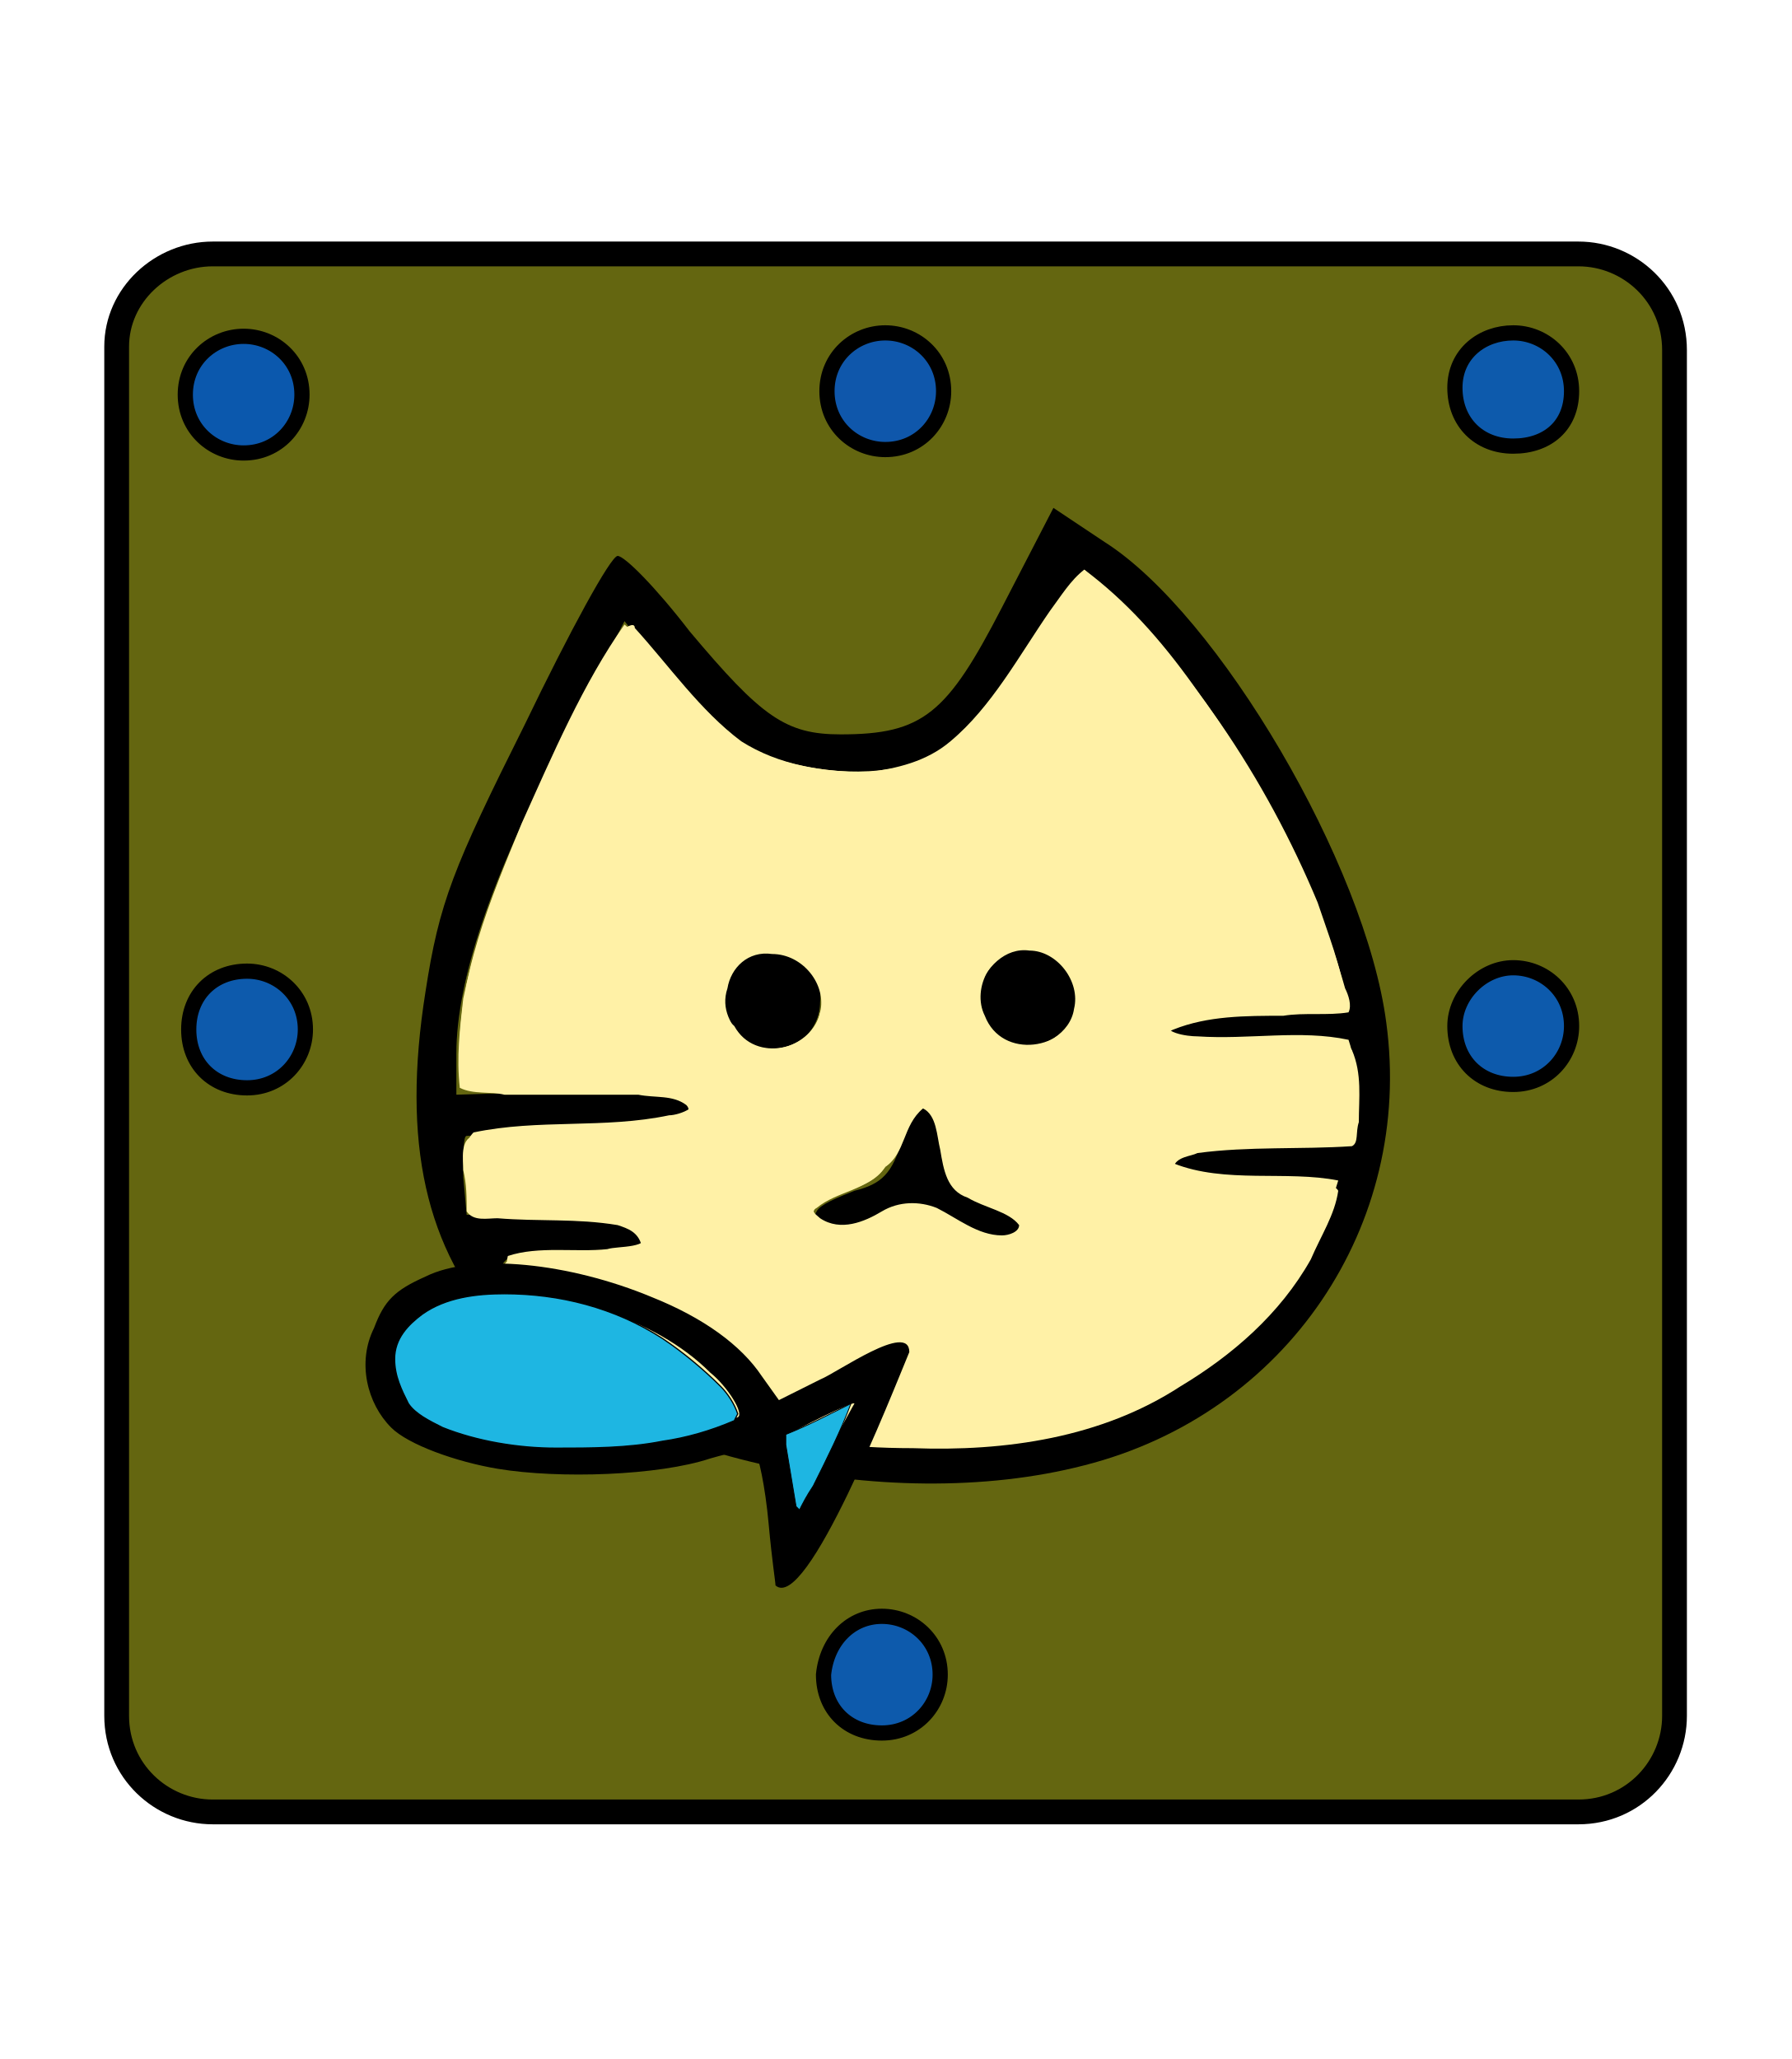
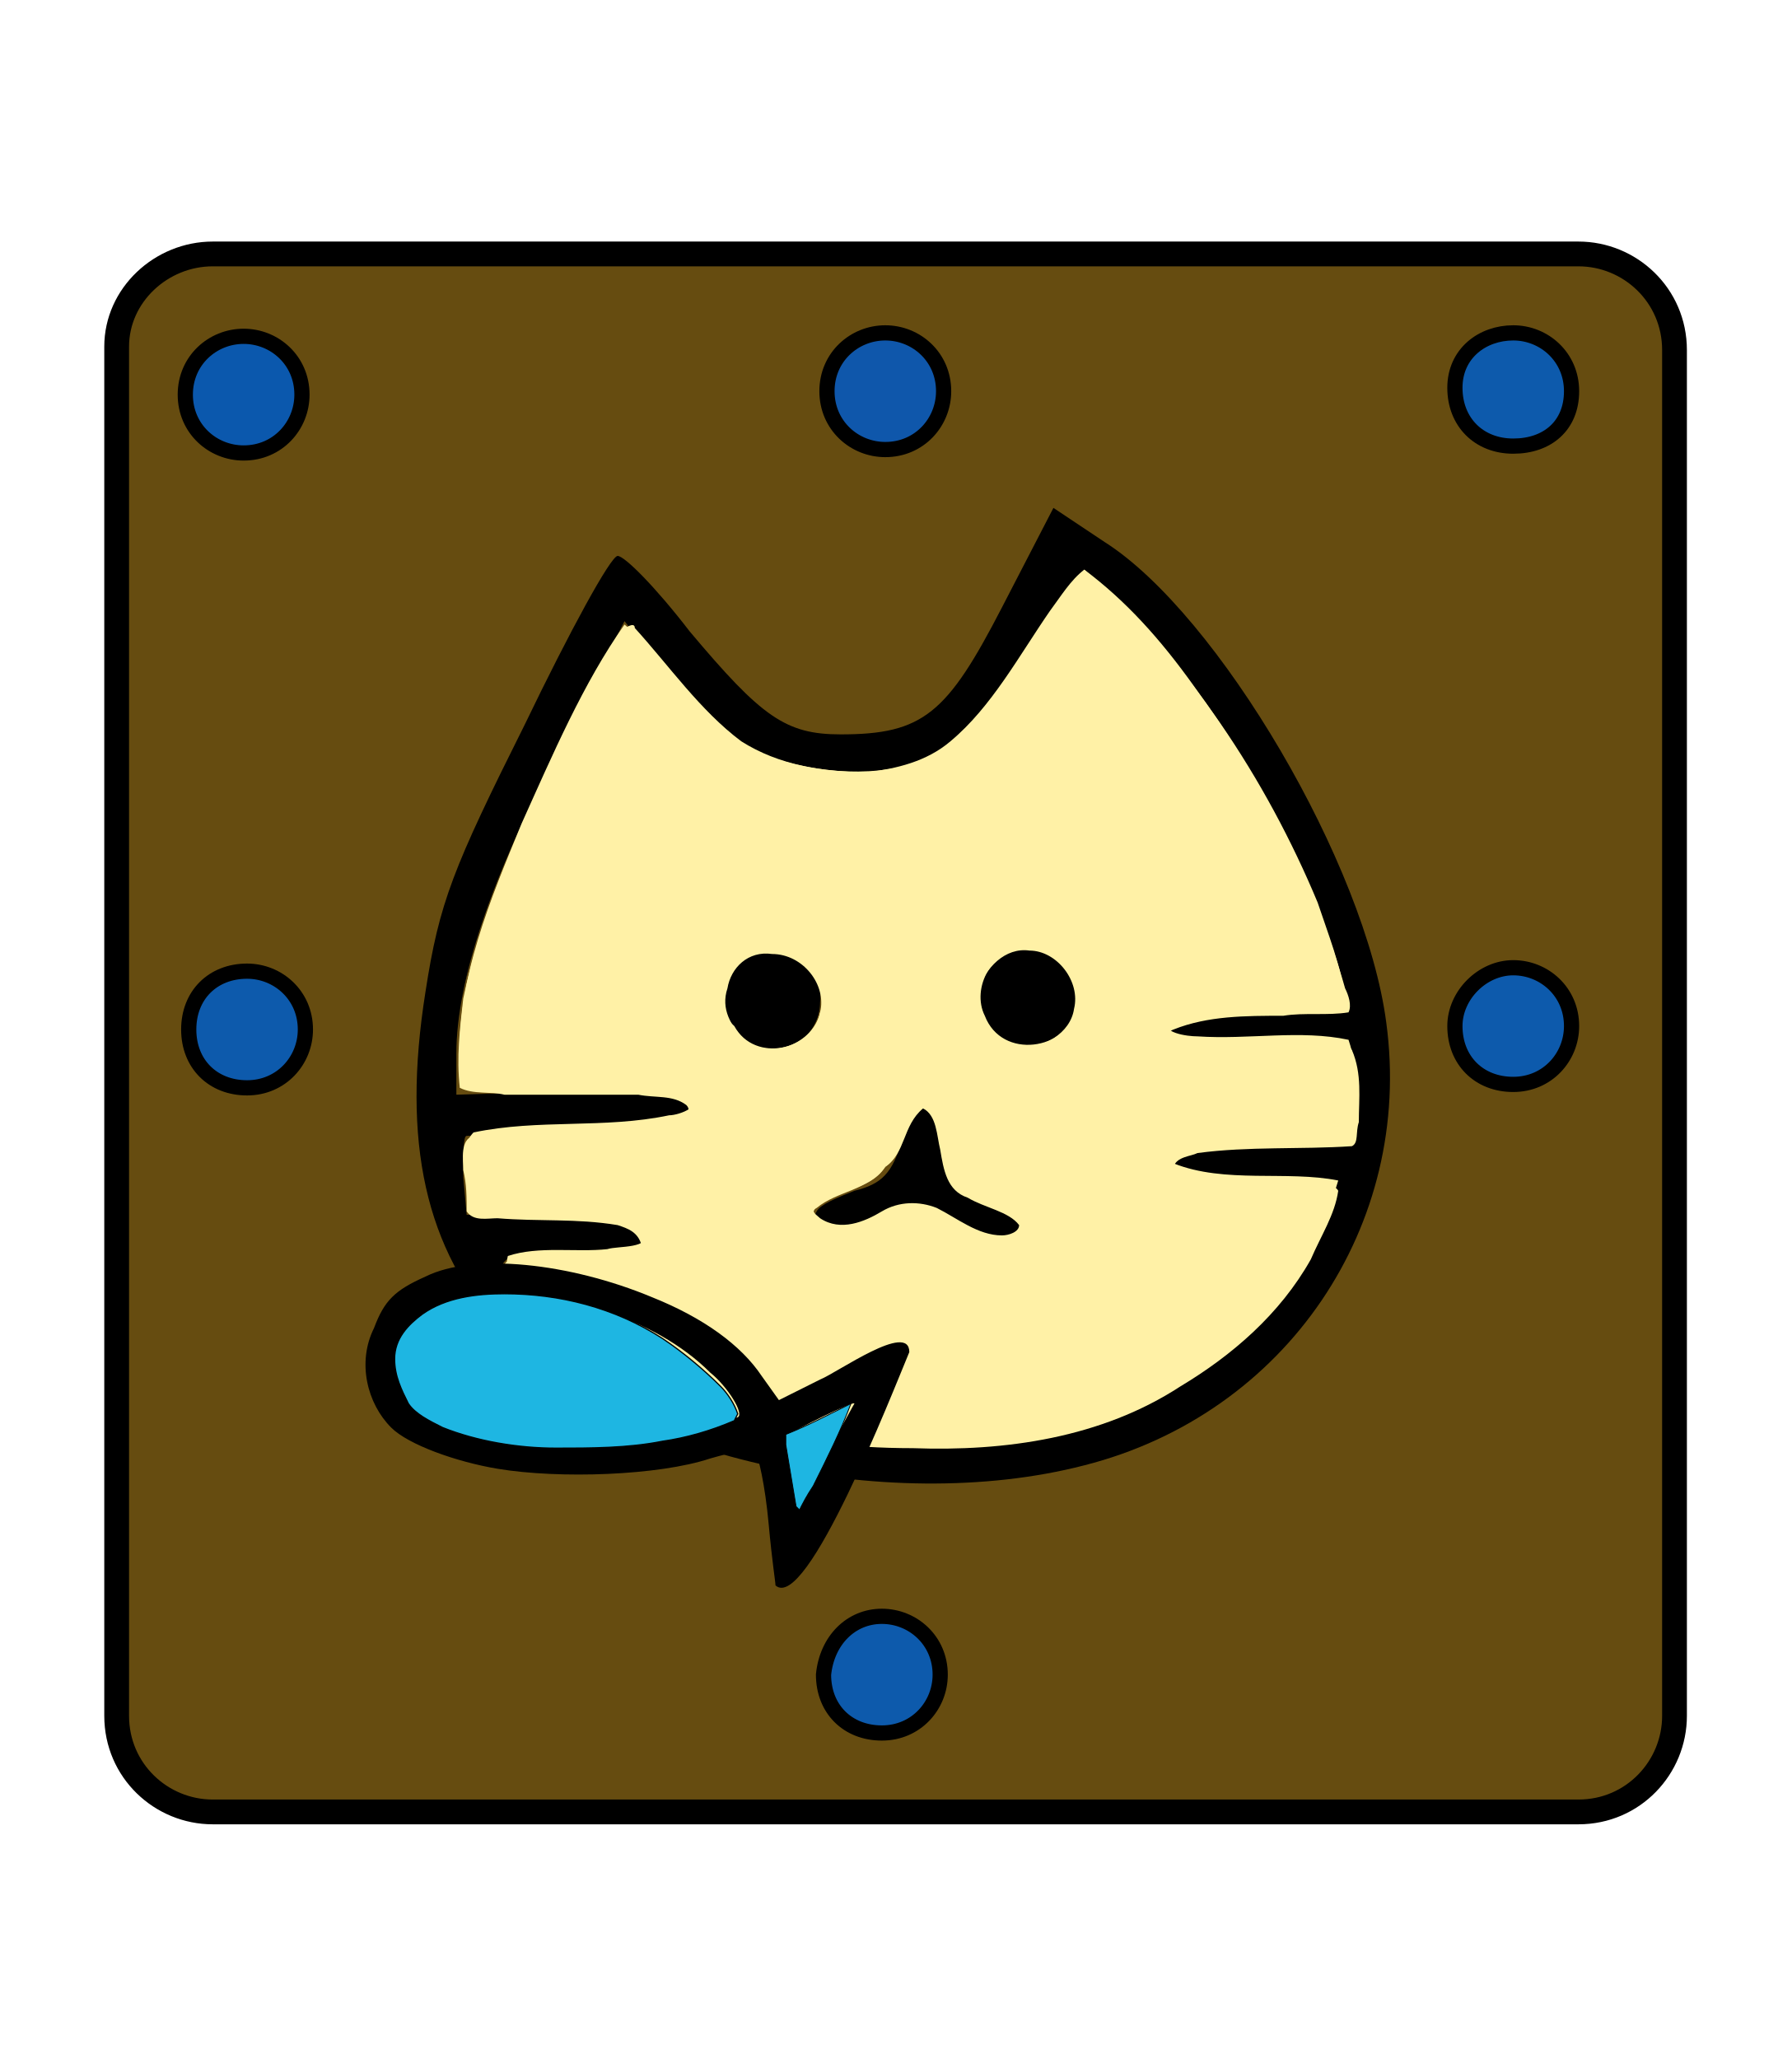
<svg xmlns="http://www.w3.org/2000/svg" version="1.1" id="svg4905" x="0px" y="0px" width="52.2px" height="60px" viewBox="0 0 52.2 60" style="enable-background:new 0 0 52.2 60;" xml:space="preserve">
  <defs id="defs56">
	
	
	
	
	
	
	
	
	
	
	
	
	
	
	
	
	
	
	
	
	
	
	
	
</defs>
  <style type="text/css" id="style2">
	.st0{fill:#A3D6A6;}
	.st1{fill:none;stroke:#000000;stroke-width:0.722;stroke-linecap:square;stroke-miterlimit:5.206;}
	.st2{fill:#0B58AD;}
	.st3{fill:none;stroke:#000000;stroke-width:0.443;stroke-linecap:square;stroke-miterlimit:5.206;}
	.st4{fill:#0F57AB;}
	.st5{fill:#0D5AAC;}
	.st6{fill:#FFF1A6;}
	.st7{fill:#1EB6E2;}
	.st8{fill:none;stroke:#000000;stroke-width:2.477849e-02;stroke-linecap:square;stroke-miterlimit:10;}
	.st9{fill:none;stroke:#000000;stroke-width:3.504208e-02;stroke-linecap:square;stroke-miterlimit:10;}
</style>
-   <path style="fill:#646610;fill-opacity:1" id="path5" d="M 6.2,7.4 H 46 c 1.5,0 2.8,1.2 2.8,2.8 V 50 c 0,1.5 -1.2,2.8 -2.8,2.8 H 6.2 C 4.7,52.8 3.4,51.6 3.4,50 V 10.1 C 3.4,8.6 4.7,7.4 6.2,7.4 Z" class="st0" />
+   <path style="fill:#664c10;fill-opacity:1" id="path5" d="M 6.2,7.4 H 46 c 1.5,0 2.8,1.2 2.8,2.8 V 50 c 0,1.5 -1.2,2.8 -2.8,2.8 H 6.2 C 4.7,52.8 3.4,51.6 3.4,50 V 10.1 C 3.4,8.6 4.7,7.4 6.2,7.4 Z" class="st0" />
  <path style="fill:none;stroke:#000000;stroke-width:0.722;stroke-linecap:square;stroke-miterlimit:5.206" id="path7" d="M 6.2,7.4 H 46 c 1.5,0 2.8,1.2 2.8,2.8 V 50 c 0,1.5 -1.2,2.8 -2.8,2.8 H 6.2 C 4.7,52.8 3.4,51.6 3.4,50 V 10.1 C 3.4,8.6 4.7,7.4 6.2,7.4 Z" class="st1" />
  <path style="fill:#0b58ad" id="path9" d="m 7.1,9.8 c 0.9,0 1.7,0.7 1.7,1.7 0,0.9 -0.7,1.7 -1.7,1.7 -0.9,0 -1.7,-0.7 -1.7,-1.7 0,-1 0.8,-1.7 1.7,-1.7 z" class="st2" />
  <path style="fill:none;stroke:#000000;stroke-width:0.443;stroke-linecap:square;stroke-miterlimit:5.206" id="path11" d="m 7.1,9.8 c 0.9,0 1.7,0.7 1.7,1.7 0,0.9 -0.7,1.7 -1.7,1.7 -0.9,0 -1.7,-0.7 -1.7,-1.7 0,-1 0.8,-1.7 1.7,-1.7 z" class="st3" />
  <path style="fill:#0f57ab" id="path13" d="m 25.8,9.7 c 0.9,0 1.7,0.7 1.7,1.7 0,0.9 -0.7,1.7 -1.7,1.7 -0.9,0 -1.7,-0.7 -1.7,-1.7 0,-1 0.8,-1.7 1.7,-1.7 z" class="st4" />
  <path style="fill:none;stroke:#000000;stroke-width:0.443;stroke-linecap:square;stroke-miterlimit:5.206" id="path15" d="m 25.8,9.7 c 0.9,0 1.7,0.7 1.7,1.7 0,0.9 -0.7,1.7 -1.7,1.7 -0.9,0 -1.7,-0.7 -1.7,-1.7 0,-1 0.8,-1.7 1.7,-1.7 z" class="st3" />
  <path style="fill:#0d5aac" id="path17" d="m 44.1,9.7 c 0.9,0 1.7,0.7 1.7,1.7 0,1 -0.7,1.6 -1.7,1.6 -1,0 -1.7,-0.7 -1.7,-1.7 0,-1 0.8,-1.6 1.7,-1.6 z" class="st5" />
  <path style="fill:none;stroke:#000000;stroke-width:0.443;stroke-linecap:square;stroke-miterlimit:5.206" id="path19" d="m 44.1,9.7 c 0.9,0 1.7,0.7 1.7,1.7 0,1 -0.7,1.6 -1.7,1.6 -1,0 -1.7,-0.7 -1.7,-1.7 0,-1 0.8,-1.6 1.7,-1.6 z" class="st3" />
  <path style="fill:#0d5aac" id="path21" d="m 7.2,28.3 c 0.9,0 1.7,0.7 1.7,1.7 0,0.9 -0.7,1.7 -1.7,1.7 -1,0 -1.7,-0.7 -1.7,-1.7 0,-1 0.7,-1.7 1.7,-1.7 z" class="st5" />
  <path style="fill:none;stroke:#000000;stroke-width:0.443;stroke-linecap:square;stroke-miterlimit:5.206" id="path23" d="m 7.2,28.3 c 0.9,0 1.7,0.7 1.7,1.7 0,0.9 -0.7,1.7 -1.7,1.7 -1,0 -1.7,-0.7 -1.7,-1.7 0,-1 0.7,-1.7 1.7,-1.7 z" class="st3" />
  <path style="fill:#0d5aac" id="path25" d="m 44.1,28.2 c 0.9,0 1.7,0.7 1.7,1.7 0,0.9 -0.7,1.7 -1.7,1.7 -1,0 -1.7,-0.7 -1.7,-1.7 0,-0.9 0.8,-1.7 1.7,-1.7 z" class="st5" />
  <path style="fill:none;stroke:#000000;stroke-width:0.443;stroke-linecap:square;stroke-miterlimit:5.206" id="path27" d="m 44.1,28.2 c 0.9,0 1.7,0.7 1.7,1.7 0,0.9 -0.7,1.7 -1.7,1.7 -1,0 -1.7,-0.7 -1.7,-1.7 0,-0.9 0.8,-1.7 1.7,-1.7 z" class="st3" />
  <path style="fill:#0d5aac" id="path29" d="m 25.7,47.1 c 0.9,0 1.7,0.7 1.7,1.7 0,0.9 -0.7,1.7 -1.7,1.7 -1,0 -1.7,-0.7 -1.7,-1.7 0.1,-1 0.8,-1.7 1.7,-1.7 z" class="st5" />
  <path style="fill:none;stroke:#000000;stroke-width:0.443;stroke-linecap:square;stroke-miterlimit:5.206" id="path31" d="m 25.7,47.1 c 0.9,0 1.7,0.7 1.7,1.7 0,0.9 -0.7,1.7 -1.7,1.7 -1,0 -1.7,-0.7 -1.7,-1.7 0.1,-1 0.8,-1.7 1.7,-1.7 z" class="st3" />
  <path id="path33" d="m 14.6,38.8 c -2.2,-2.4 -2.9,-5.5 -2.2,-9.9 0.4,-2.6 0.8,-3.6 2.9,-7.8 1.3,-2.7 2.5,-4.9 2.7,-4.9 0.2,0 1.1,0.9 2.1,2.2 2.1,2.5 2.8,3 4.4,3 2.4,0 3.1,-0.6 4.7,-3.7 l 1.5,-2.9 1.5,1 c 3.3,2.1 7.6,9.4 8.2,14 0.8,5.9 -2.9,11.4 -8.8,12.9 -5.8,1.5 -13.7,-0.3 -17,-3.9 z M 25.1,42 c 4.5,0.3 7.3,-0.3 10,-2.2 1.7,-1.2 2.4,-2 3.1,-3.4 0.5,-1 0.8,-1.9 0.7,-1.9 -0.1,-0.1 -1.2,-0.1 -2.5,-0.1 -2.2,0 -3,-0.4 -2.1,-0.9 0.2,-0.1 1.4,-0.2 2.6,-0.2 1.2,0 2.3,0 2.4,0 0.3,-0.1 0.2,-2.7 -0.1,-2.8 -0.1,-0.1 -1.2,-0.1 -2.5,0 -1.2,0.1 -2.4,0 -2.6,-0.1 -0.9,-0.4 0,-0.8 2.5,-0.9 l 2.6,-0.1 -0.6,-1.9 c -0.8,-2.7 -3.3,-7 -5.2,-8.9 -0.9,-0.9 -1.7,-1.7 -1.8,-1.8 -0.1,-0.1 -0.9,1 -1.8,2.4 -1.8,2.9 -2.8,3.6 -5.2,3.5 -2.3,-0.1 -3.3,-0.7 -5,-2.8 l -1.4,-1.8 -1.9,3.7 c -2,3.8 -3,6.8 -3,8.9 v 1.2 l 3.3,-0.1 c 1.8,0 3.4,0.1 3.5,0.3 0.4,0.6 -0.3,0.8 -3.4,0.9 -1.6,0 -3,0.1 -3.1,0.1 -0.1,0 -0.1,0.5 -0.1,1.2 l 0.1,1.1 h 2.1 c 2.3,0 3.3,0.3 2.9,1 -0.1,0.2 -1,0.3 -1.9,0.2 -2.2,-0.3 -2.6,0.2 -1.5,1.5 1.5,1.7 6.2,3.6 9.9,3.9 z m -1.3,-6.7 c 0.1,-0.2 0.6,-0.4 1.1,-0.6 0.8,-0.2 1.1,-0.5 1.4,-1.5 0.4,-1.5 1,-1.4 1.2,0.3 0.1,1 0.3,1.2 1.4,1.6 0.9,0.3 1.2,0.5 1,0.9 -1.6,1.1 -2.4,-2 -4.3,-0.3 -1.1,0.4 -2.1,0.1 -1.8,-0.4 z" />
  <path id="path35" d="m 22.5,27.7 c 0.8,0 1.5,0.7 1.4,1.5 0,0.8 -0.7,1.5 -1.5,1.4 -0.8,0 -1.5,-0.7 -1.4,-1.5 0,-0.8 0.7,-1.4 1.5,-1.4 z" />
  <path id="path37" d="m 30,27.6 c 0.8,0 1.5,0.7 1.4,1.5 0,0.8 -0.7,1.5 -1.5,1.4 -0.8,0 -1.5,-0.7 -1.4,-1.5 0,-0.8 0.7,-1.4 1.5,-1.4 z" />
  <path style="fill:#fff1a6" id="path39" d="m 31.6,16.6 c -1.7,1.8 -2.5,4.5 -4.8,5.6 -1.5,0.5 -3.3,0.3 -4.8,-0.3 -1.6,-0.8 -2.5,-2.6 -3.8,-3.7 -1.2,1.7 -2.1,3.8 -3,5.8 -0.9,2.2 -1.9,4.5 -1.8,7 -0.2,1.1 1.3,0.5 2,0.7 1.5,0.1 3.1,-0.1 4.6,0.2 0.6,0.3 -0.2,0.6 -0.5,0.6 -1.9,0.4 -3.8,0.1 -5.7,0.5 -0.5,0.5 0,1.4 -0.1,2 0.6,0.4 1.6,0.1 2.3,0.2 0.9,0.1 2.1,-0.1 2.8,0.7 0.2,0.5 -0.8,0.4 -1.1,0.5 -0.9,0.1 -2,-0.1 -2.9,0.2 -0.2,0.8 0.6,1.4 1.1,1.9 2.5,2 5.7,3 8.9,3.4 0.5,0 1.5,0.1 2.2,0.1 3.3,0.1 6.7,-0.8 9.2,-3.1 1.4,-1.1 2.3,-2.8 2.8,-4.5 -1.5,-0.3 -3.3,0.1 -4.8,-0.5 -0.3,-0.4 0.5,-0.6 0.8,-0.7 1.5,-0.2 3,0 4.4,-0.2 0.2,-0.9 0.2,-1.8 -0.1,-2.7 -1.4,-0.3 -2.9,0 -4.4,-0.1 -0.3,0 -1.1,-0.1 -0.9,-0.5 1.6,-0.6 3.5,-0.4 5.2,-0.6 -0.1,-0.9 -0.5,-1.9 -0.8,-2.8 -1.5,-3.6 -3.8,-7.1 -6.8,-9.7 z m -1.6,11 c 0.9,0 1.7,1 1.4,1.8 -0.3,1.2 -2.2,1.5 -2.7,0.2 -0.4,-0.8 0.2,-2 1.3,-2 z m -7.5,0.1 c 0.9,0 1.8,1 1.4,1.8 -0.2,1.1 -1.9,1.5 -2.5,0.4 -0.8,-0.7 -0.1,-2.3 1.1,-2.2 z m 4.4,4.5 c 0.8,0.5 0.3,1.9 1.1,2.4 0.5,0.5 1.5,0.5 1.8,1.1 -0.4,0.7 -1.4,0.2 -1.9,-0.1 C 27.2,35.1 26.2,35 25.5,35.5 25,35.7 24,36 23.7,35.3 c 0.4,-0.7 1.6,-0.5 2.1,-1.3 0.6,-0.4 0.5,-1.4 1.1,-1.8 z" class="st6" />
  <path style="fill:#fff1a6" id="path41" d="m 31.6,16.6 c -0.4,0.3 -0.7,0.8 -1,1.2 -0.9,1.3 -1.7,2.8 -2.9,3.8 -0.7,0.6 -1.6,0.8 -2.4,0.9 -1.3,0 -2.6,-0.2 -3.7,-0.9 -1.2,-0.9 -2.1,-2.2 -3.1,-3.3 0,-0.2 -0.3,0 -0.4,0.1 -0.8,1.2 -1.4,2.5 -2,3.8 -1.1,2.2 -2.1,4.5 -2.6,6.9 -0.1,0.9 -0.2,1.7 -0.1,2.6 0.4,0.2 0.9,0.1 1.3,0.2 1.3,0 2.6,0 3.9,0 0.5,0.1 1,0 1.4,0.3 0.2,0.2 -0.1,0.4 -0.2,0.4 -1.1,0.3 -2.2,0.2 -3.3,0.3 -0.9,0.1 -1.8,0 -2.7,0.2 -0.4,0.1 -0.3,0.7 -0.3,1 0.1,0.4 0.1,0.8 0.1,1.2 0.2,0.3 0.6,0.2 0.9,0.2 1.2,0.1 2.3,0 3.5,0.2 0.3,0.1 0.6,0.2 0.7,0.6 -0.1,0.3 -0.5,0.2 -0.8,0.3 -0.9,0.1 -1.8,0 -2.7,0 -0.2,0.1 -0.5,0.1 -0.5,0.3 -0.1,0.7 0.5,1.2 0.9,1.6 1.5,1.4 3.5,2.3 5.5,2.9 1.8,0.6 3.7,0.8 5.5,0.8 2.7,0.1 5.5,-0.3 7.8,-1.8 1.5,-0.9 2.9,-2.1 3.8,-3.7 0.3,-0.7 0.7,-1.3 0.8,-2 -0.1,-0.2 -0.4,-0.1 -0.5,-0.1 -1.2,-0.1 -2.4,0 -3.6,-0.2 -0.2,-0.1 -0.6,-0.1 -0.7,-0.4 0.1,-0.3 0.5,-0.3 0.7,-0.4 1.5,-0.2 3,-0.1 4.5,-0.2 0.2,-0.1 0.1,-0.4 0.2,-0.7 0,-0.7 0.1,-1.4 -0.2,-2.1 -0.1,-0.2 -0.4,-0.1 -0.6,-0.1 -1.5,-0.1 -3,0.1 -4.5,-0.1 -0.1,0 -0.4,-0.3 -0.1,-0.4 1,-0.4 2.1,-0.4 3.2,-0.4 0.6,-0.1 1.3,0 1.9,-0.1 0.1,-0.2 0,-0.5 -0.1,-0.7 -0.9,-3.2 -2.5,-6.2 -4.4,-8.8 -1,-1.4 -2,-2.5 -3.2,-3.4 z M 30,27.7 c 0.8,0 1.5,0.9 1.3,1.7 -0.1,0.7 -0.9,1.2 -1.7,1.1 -0.7,-0.1 -1.2,-0.9 -1.1,-1.6 0.2,-0.7 0.8,-1.3 1.5,-1.2 z m -7.5,0.1 c 0.9,0 1.6,0.9 1.4,1.7 -0.2,0.9 -1.4,1.4 -2.2,0.8 -0.4,-0.4 -0.7,-0.9 -0.5,-1.5 0.1,-0.6 0.6,-1.1 1.3,-1 z m 4.4,4.5 c 0.4,0.2 0.4,0.8 0.5,1.2 0.1,0.6 0.2,1.2 0.8,1.4 0.5,0.3 1.2,0.4 1.5,0.8 0,0.2 -0.3,0.3 -0.5,0.3 -0.7,0 -1.3,-0.5 -1.9,-0.8 -0.5,-0.2 -1.1,-0.2 -1.6,0.1 -0.5,0.3 -1.2,0.6 -1.8,0.2 -0.1,-0.1 -0.3,-0.2 -0.1,-0.3 0.6,-0.5 1.5,-0.5 2,-1.2 0.6,-0.4 0.5,-1.2 1.1,-1.7 z" class="st6" />
  <path id="path43" d="m 22.6,46.2 c 0,-0.1 -0.1,-0.7 -0.2,-1.8 -0.1,-1.1 -0.3,-2 -0.4,-2.1 -0.1,-0.1 -0.6,0 -1.3,0.2 -1.5,0.5 -4.4,0.6 -6.2,0.3 -1.2,-0.2 -2.6,-0.7 -3.1,-1.2 -0.7,-0.7 -1,-1.9 -0.5,-2.9 0.3,-0.8 0.6,-1.1 1.5,-1.5 1.4,-0.7 4.2,-0.4 6.6,0.6 1.5,0.6 2.6,1.4 3.2,2.3 l 0.5,0.7 1.2,-0.6 c 0.5,-0.2 2.6,-1.7 2.6,-0.8 -0.5,1.2 -3,7.6 -3.9,6.8 z m 1.5,-3.8 c 0.4,-0.8 0.8,-1.5 0.8,-1.5 0,-0.1 -1.8,0.8 -1.9,0.9 0,0 0,0.5 0.1,1.1 0.1,0.6 0.2,1 0.2,1 0,0 0.4,-0.7 0.8,-1.5 z m -3.8,-0.7 c 0.6,-0.2 1.2,-0.4 1.2,-0.4 0.2,-0.1 -0.3,-0.9 -0.8,-1.3 -3.3,-3.3 -11,-2.9 -8.7,0.8 0.9,1.3 5.5,1.7 8.3,0.9 z" />
  <path style="fill:#1eb6e2" id="path45" d="m 24.8,40.9 c -0.2,0.1 -0.4,0.2 -0.6,0.3 -0.4,0.2 -0.8,0.4 -1.3,0.6 v 0.3 c 0.1,0.6 0.2,1.2 0.3,1.8 l 0.1,0.1 c 0.1,-0.2 0.2,-0.4 0.4,-0.7 0.4,-0.8 0.8,-1.6 1.1,-2.4 z" class="st7" />
  <path id="path47" d="m 24.8,40.9 c -0.2,0.1 -0.4,0.2 -0.6,0.3 -0.4,0.2 -0.8,0.4 -1.3,0.6 v 0.3 c 0.1,0.6 0.2,1.2 0.3,1.8 l 0.1,0.1 c 0.1,-0.2 0.2,-0.4 0.4,-0.7 0.4,-0.8 0.8,-1.6 1.1,-2.4 z" class="st8" />
  <path style="fill:#1eb6e2" id="path49" d="m 14.7,37.7 c -0.8,0 -1.7,0.1 -2.4,0.6 -0.4,0.3 -0.8,0.7 -0.8,1.3 0,0.5 0.2,0.9 0.4,1.3 0.2,0.3 0.6,0.5 1,0.7 1,0.4 2.2,0.6 3.3,0.6 1,0 2.1,0 3.1,-0.2 0.7,-0.1 1.4,-0.3 2.1,-0.6 l 0.1,-0.2 c -0.1,-0.3 -0.3,-0.6 -0.5,-0.8 -0.5,-0.5 -1.1,-1 -1.7,-1.4 -1.4,-0.9 -3,-1.3 -4.6,-1.3 z" class="st7" />
  <path id="path51" d="m 14.7,37.7 c -0.8,0 -1.7,0.1 -2.4,0.6 -0.4,0.3 -0.8,0.7 -0.8,1.3 0,0.5 0.2,0.9 0.4,1.3 0.2,0.3 0.6,0.5 1,0.7 1,0.4 2.2,0.6 3.3,0.6 1,0 2.1,0 3.1,-0.2 0.7,-0.1 1.4,-0.3 2.1,-0.6 l 0.1,-0.2 c -0.1,-0.3 -0.3,-0.6 -0.5,-0.8 -0.5,-0.5 -1.1,-1 -1.7,-1.4 -1.4,-0.9 -3,-1.3 -4.6,-1.3 z" class="st9" />
</svg>
